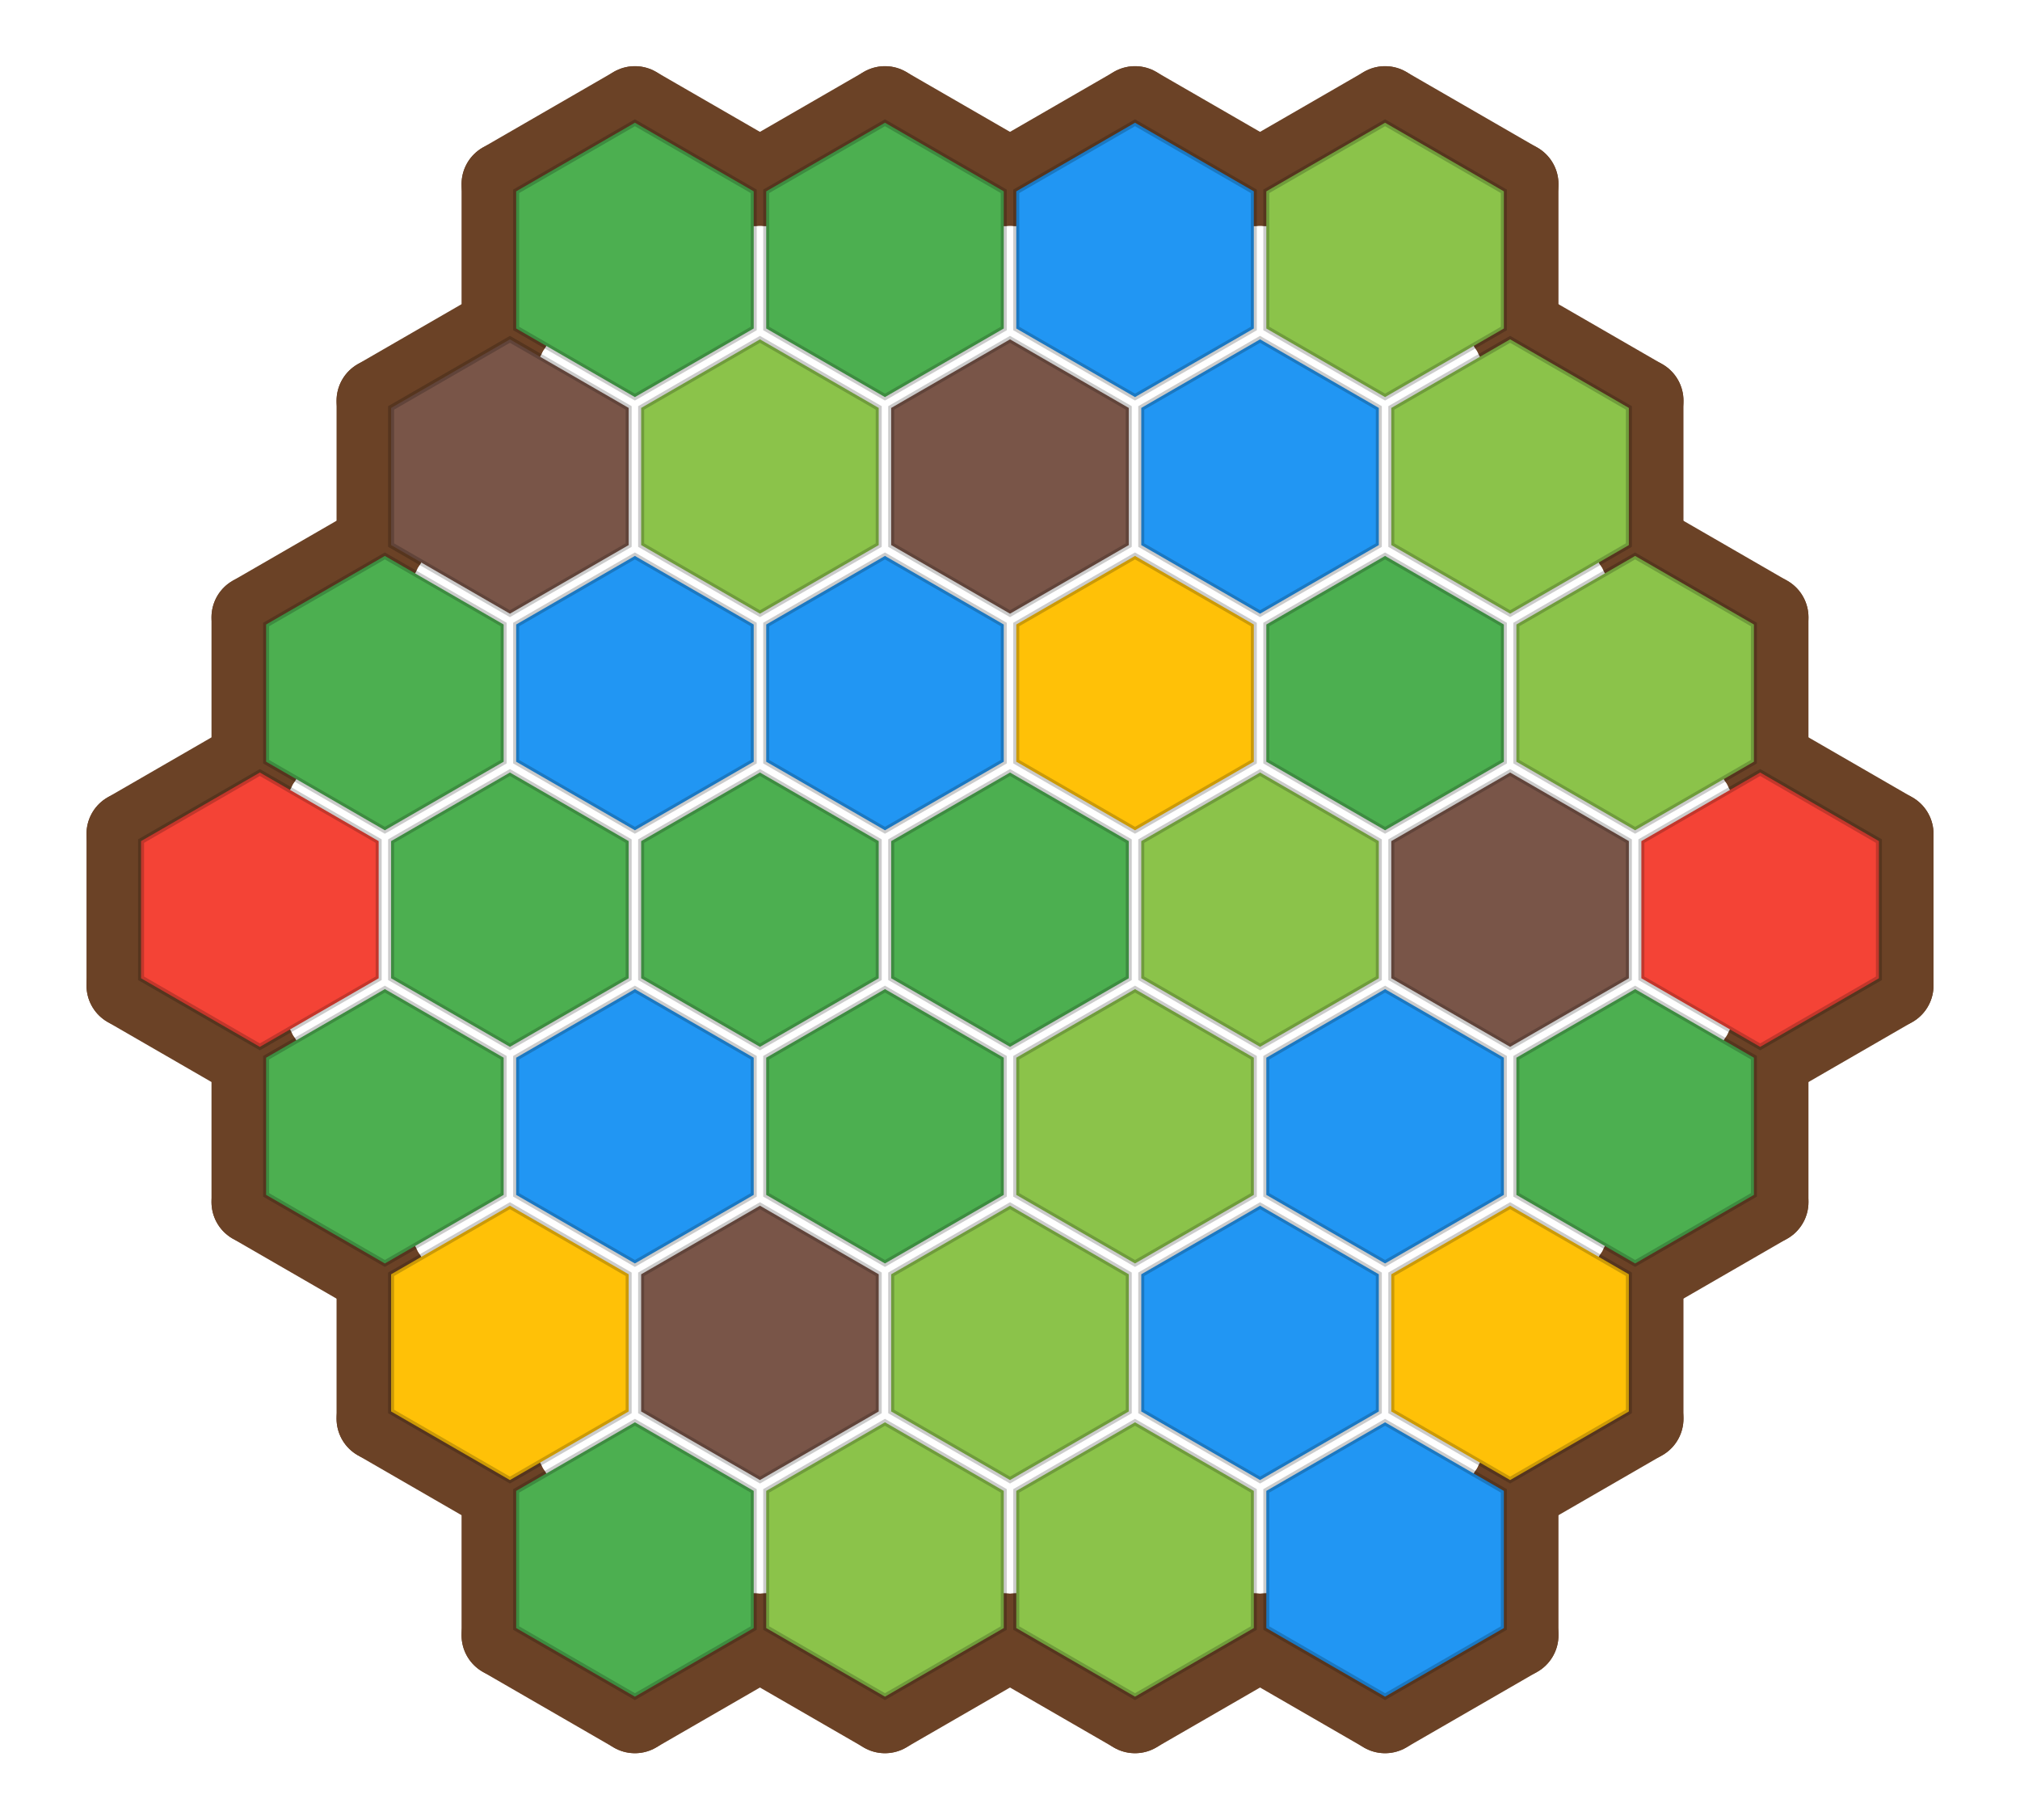
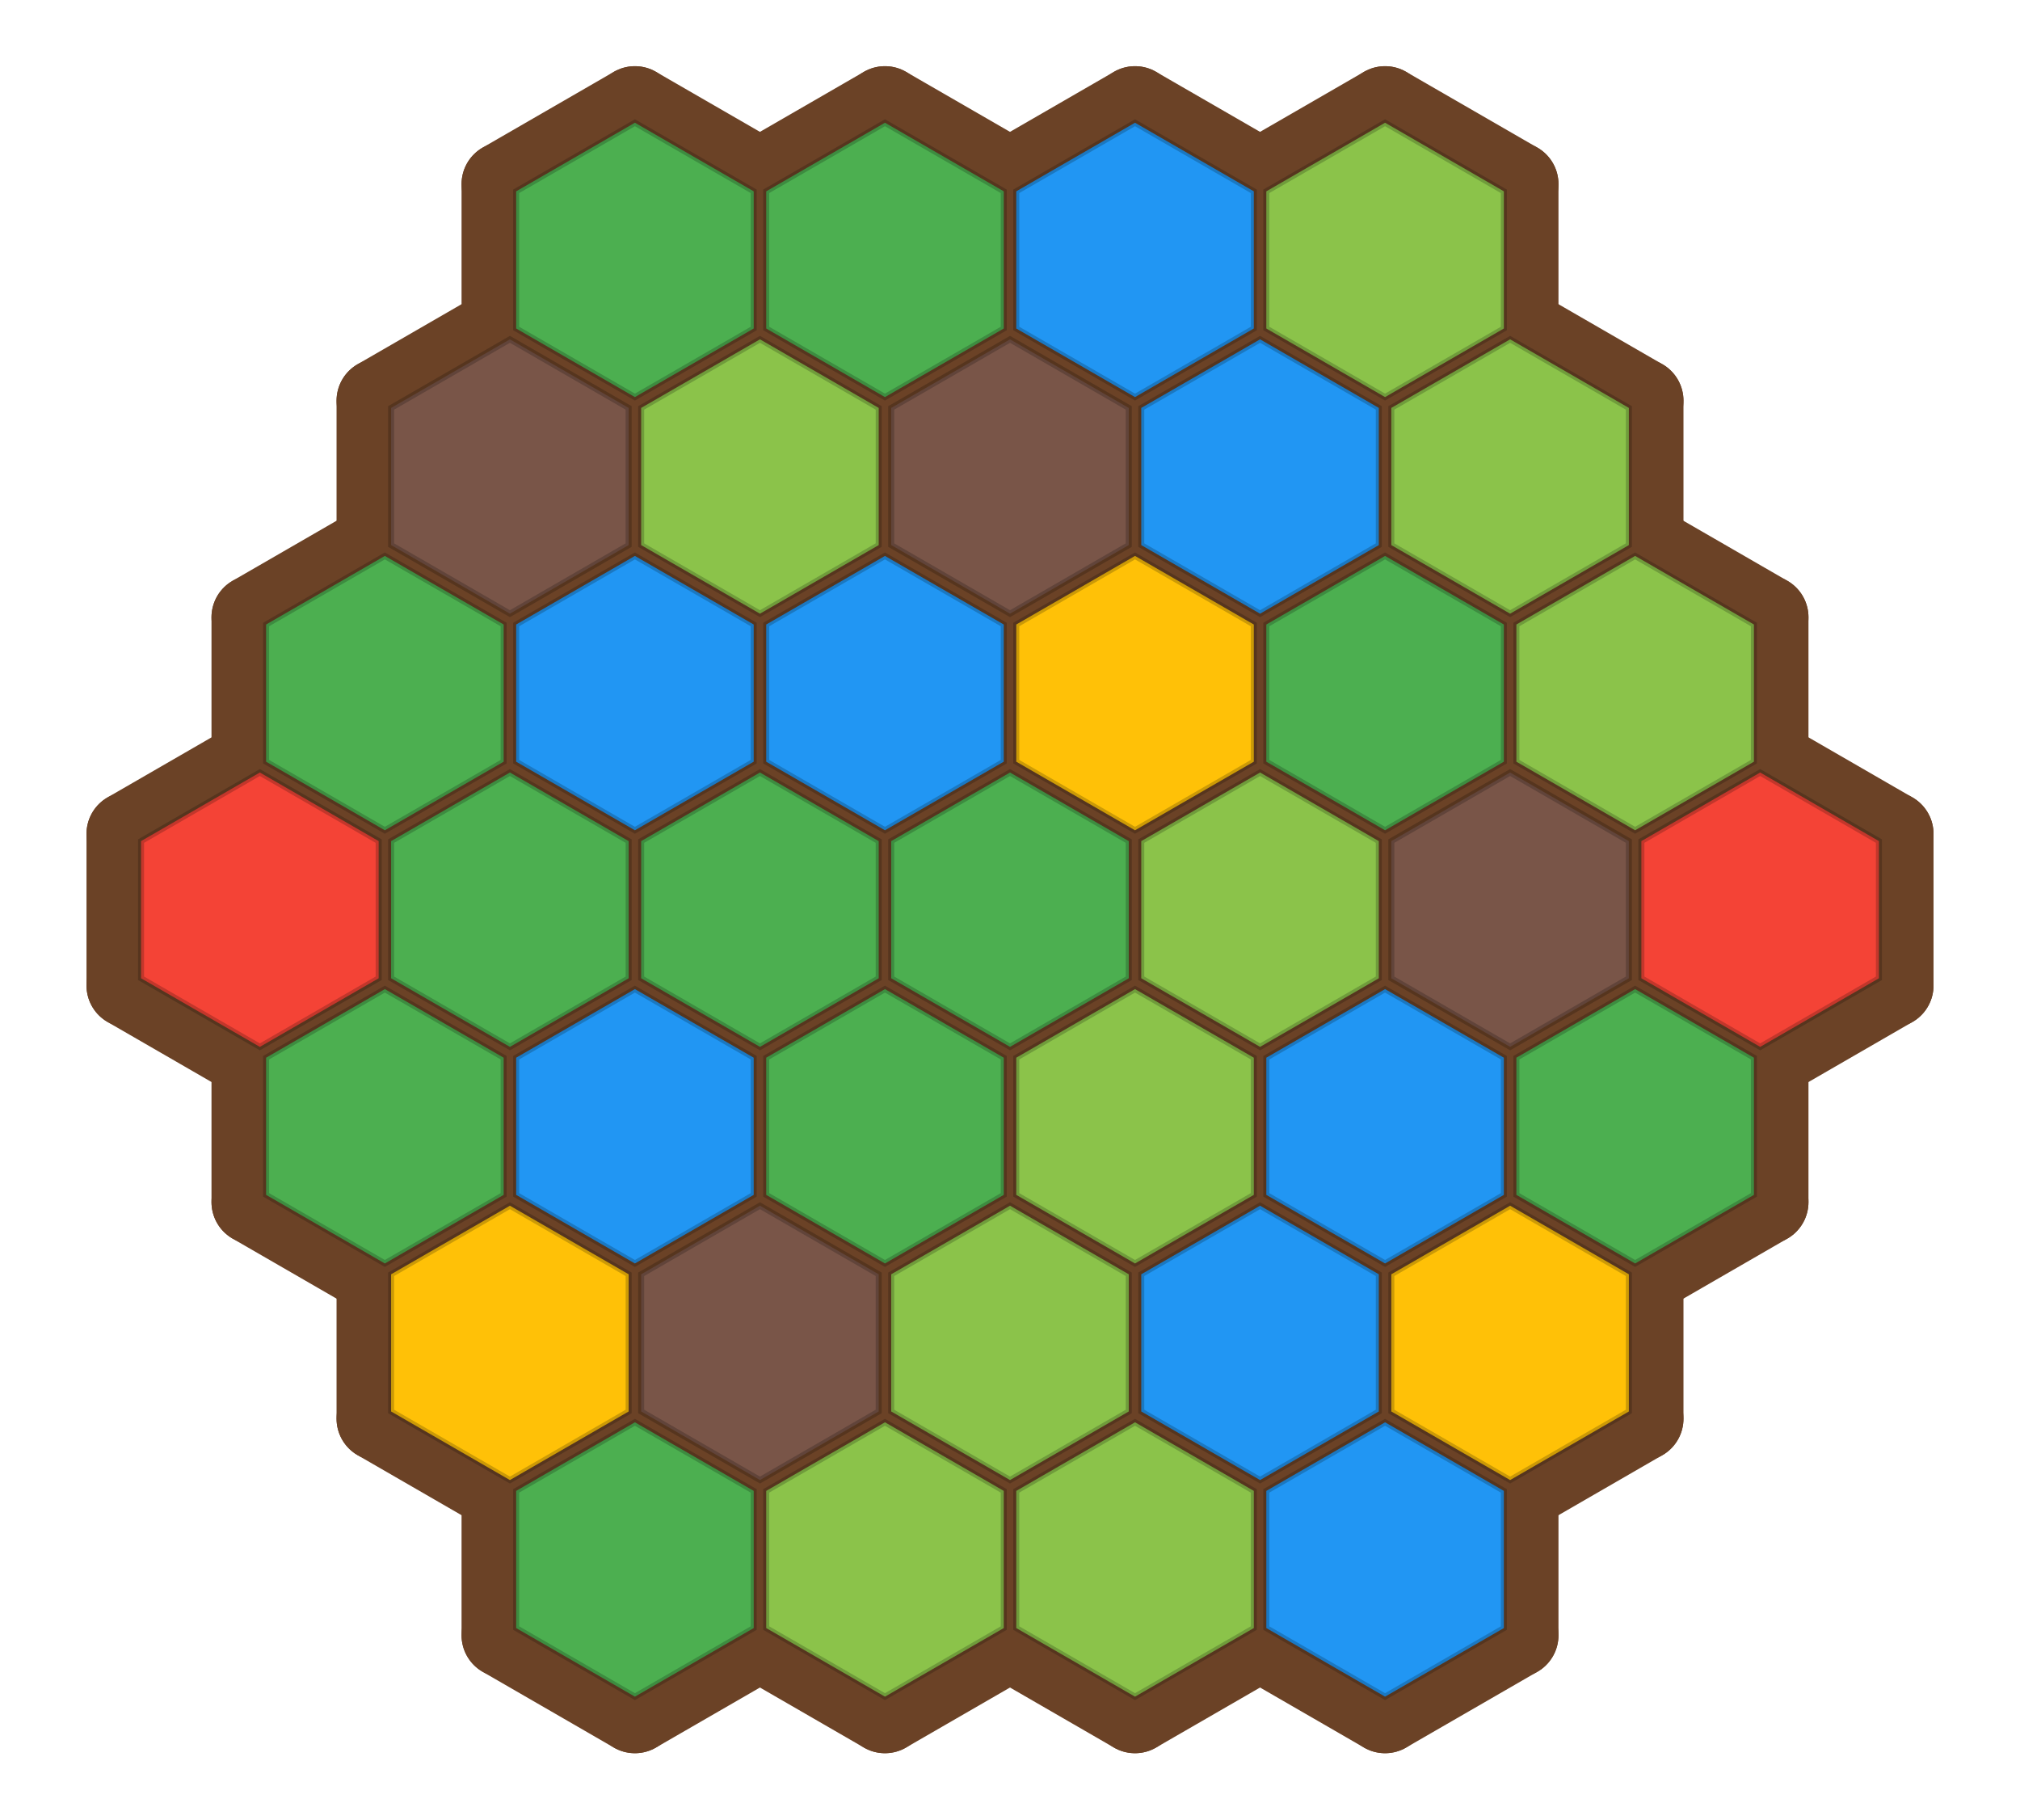
<svg xmlns="http://www.w3.org/2000/svg" viewBox="0 0 335.815 302.4" width="335.815" height="302.4">
+   <g fill="#6b4226">
+     <polygon points="190.36,138.24 190.36,164.16 167.91,177.12 145.46,164.16 145.46,138.24 167.91,125.28" />
+     <polygon points="211.14,174.24 211.14,200.16 188.69,213.12 166.24,200.16 166.24,174.24 188.69,161.28" />
+     <polygon points="231.92,138.24 231.92,164.16 209.48,177.12 187.03,164.16 187.03,138.24 209.48,125.28" />
+     <polygon points="211.14,102.24 211.14,128.16 188.69,141.12 166.24,128.16 166.24,102.24 188.69,89.28" />
+     <polygon points="169.57,102.24 169.57,128.16 147.12,141.12 124.68,128.16 124.68,102.24 147.12,89.28" />
+     <polygon points="148.79,138.24 148.79,164.16 126.34,177.12 103.89,164.16 103.89,138.24 126.34,125.28" />
+     <polygon points="169.57,174.24 169.57,200.16 147.12,213.12 124.68,200.16 124.68,174.24 147.12,161.28" />
+     <polygon points="190.36,210.24 190.36,236.16 167.91,249.12 145.46,236.16 145.46,210.24 167.91,197.28" />
+     <polygon points="231.92,210.24 231.92,236.16 209.48,249.12 187.03,236.16 187.03,210.24 209.48,197.28" />
+     <polygon points="252.71,174.24 252.71,200.16 230.26,213.12 207.81,200.16 207.81,174.24 230.26,161.28" />
+     <polygon points="273.49,138.24 273.49,164.16 251.05,177.12 228.60,164.16 228.60,138.24 251.05,125.28" />
+     <polygon points="252.71,102.24 252.71,128.16 230.26,141.12 207.81,128.16 207.81,102.24 230.26,89.28" />
+     <polygon points="231.92,66.24 231.92,92.16 209.48,105.12 187.03,92.16 187.03,66.24 209.48,53.28" />
+     <polygon points="190.36,66.24 190.36,92.16 167.91,105.12 145.46,92.16 145.46,66.24 167.91,53.28" />
+     <polygon points="148.79,66.24 148.79,92.16 126.34,105.12 103.89,92.16 103.89,66.24 126.34,53.28" />
+     <polygon points="128.00,102.24 128.00,128.16 105.55,141.12 83.11,128.16 83.11,102.24 105.55,89.28" />
+     <polygon points="107.22,138.24 107.22,164.16 84.77,177.12 62.32,164.16 62.32,138.24 84.77,125.28" />
+     <polygon points="128.00,174.24 128.00,200.16 105.55,213.12 83.11,200.16 83.11,174.24 105.55,161.28" />
+     <polygon points="148.79,210.24 148.79,236.16 126.34,249.12 103.89,236.16 103.89,210.24 126.34,197.28" />
+     <polygon points="211.14,246.24 211.14,272.16 188.69,285.12 166.24,272.16 166.24,246.24 188.69,233.28" />
+     <polygon points="252.71,246.24 252.71,272.16 230.26,285.12 207.81,272.16 207.81,246.24 230.26,233.28" />
+     <polygon points="273.49,210.24 273.49,236.16 251.05,249.12 228.60,236.16 228.60,210.24 251.05,197.28" />
+     <polygon points="294.28,174.24 294.28,200.16 271.83,213.12 249.38,200.16 249.38,174.24 271.83,161.28" />
+     <polygon points="315.06,138.24 315.06,164.16 292.62,177.12 270.17,164.16 270.17,138.24 292.62,125.28" />
+     <polygon points="294.28,102.24 294.28,128.16 271.83,141.12 249.38,128.16 249.38,102.24 271.83,89.28" />
+     <polygon points="273.49,66.24 273.49,92.16 251.05,105.12 228.60,92.16 228.60,66.24 251.05,53.28" />
+     <polygon points="252.71,30.24 252.71,56.16 230.26,69.12 207.81,56.16 207.81,30.24 230.26,17.28" />
+     <polygon points="211.14,30.24 211.14,56.16 188.69,69.12 166.24,56.16 166.24,30.24 188.69,17.28" />
+     <polygon points="169.57,30.24 169.57,56.16 147.12,69.12 124.68,56.16 124.68,30.24 147.12,17.28" />
+     <polygon points="128.00,30.24 128.00,56.16 105.55,69.12 83.11,56.16 83.11,30.24 105.55,17.28" />
+     <polygon points="107.22,66.24 107.22,92.16 84.77,105.12 62.32,92.16 62.32,66.24 84.77,53.28" />
+     <polygon points="86.43,102.24 86.43,128.16 63.98,141.12 41.54,128.16 41.54,102.24 63.98,89.28" />
+     <polygon points="65.65,138.24 65.65,164.16 43.20,177.12 20.75,164.16 20.75,138.24 43.20,125.28" />
+     <polygon points="86.43,174.24 86.43,200.16 63.98,213.12 41.54,200.16 41.54,174.24 63.98,161.28" />
+     <polygon points="107.22,210.24 107.22,236.16 84.77,249.12 62.32,236.16 62.32,210.24 84.77,197.28" />
+     <polygon points="128.00,246.24 128.00,272.16 105.55,285.12 83.11,272.16 83.11,246.24 105.55,233.28" />
+     <polygon points="169.57,246.24 169.57,272.16 147.12,285.12 124.68,272.16 124.68,246.24 147.12,233.28" />
+   </g>
  <g fill="none" stroke="#6b4226" stroke-width="14" stroke-linecap="round" stroke-linejoin="round">
    <line x1="210.52" y1="271.80" x2="188.69" y2="284.40" />
    <line x1="188.69" y1="284.40" x2="166.87" y2="271.80" />
    <line x1="252.09" y1="246.60" x2="252.09" y2="271.80" />
    <line x1="252.09" y1="271.80" x2="230.26" y2="284.40" />
    <line x1="230.26" y1="284.40" x2="208.44" y2="271.80" />
    <line x1="272.87" y1="210.60" x2="272.87" y2="235.80" />
    <line x1="272.87" y1="235.80" x2="251.05" y2="248.40" />
    <line x1="293.65" y1="174.60" x2="293.65" y2="199.80" />
    <line x1="293.65" y1="199.80" x2="271.83" y2="212.40" />
    <line x1="314.44" y1="138.60" x2="314.44" y2="163.80" />
    <line x1="314.44" y1="163.80" x2="292.62" y2="176.40" />
    <line x1="292.62" y1="126.00" x2="314.44" y2="138.60" />
    <line x1="293.65" y1="102.60" x2="293.65" y2="127.80" />
    <line x1="271.83" y1="90.00" x2="293.65" y2="102.60" />
    <line x1="272.87" y1="66.60" x2="272.87" y2="91.80" />
    <line x1="251.05" y1="54.00" x2="272.87" y2="66.60" />
    <line x1="252.09" y1="30.60" x2="252.09" y2="55.80" />
    <line x1="208.44" y1="30.60" x2="230.26" y2="18.00" />
    <line x1="230.26" y1="18.00" x2="252.09" y2="30.60" />
    <line x1="166.87" y1="30.60" x2="188.69" y2="18.00" />
    <line x1="188.69" y1="18.00" x2="210.52" y2="30.60" />
    <line x1="125.30" y1="30.60" x2="147.12" y2="18.00" />
    <line x1="147.12" y1="18.00" x2="168.95" y2="30.60" />
    <line x1="83.73" y1="55.80" x2="83.73" y2="30.60" />
    <line x1="83.73" y1="30.60" x2="105.55" y2="18.00" />
    <line x1="105.55" y1="18.00" x2="127.38" y2="30.60" />
    <line x1="62.95" y1="91.80" x2="62.95" y2="66.60" />
    <line x1="62.95" y1="66.60" x2="84.77" y2="54.00" />
    <line x1="42.16" y1="127.80" x2="42.16" y2="102.60" />
    <line x1="42.16" y1="102.60" x2="63.98" y2="90.00" />
    <line x1="43.20" y1="176.40" x2="21.38" y2="163.80" />
    <line x1="21.38" y1="163.80" x2="21.38" y2="138.60" />
    <line x1="21.38" y1="138.60" x2="43.20" y2="126.00" />
    <line x1="63.98" y1="212.40" x2="42.16" y2="199.80" />
    <line x1="42.16" y1="199.80" x2="42.16" y2="174.60" />
    <line x1="84.77" y1="248.40" x2="62.95" y2="235.80" />
    <line x1="62.95" y1="235.80" x2="62.95" y2="210.60" />
    <line x1="127.38" y1="271.80" x2="105.55" y2="284.40" />
    <line x1="105.55" y1="284.40" x2="83.73" y2="271.80" />
    <line x1="83.73" y1="271.80" x2="83.73" y2="246.60" />
    <line x1="168.95" y1="271.80" x2="147.12" y2="284.40" />
    <line x1="147.12" y1="284.40" x2="125.30" y2="271.80" />
  </g>
  <polygon points="187.65,139.80 187.65,162.60 167.91,174.00 148.16,162.60 148.16,139.80 167.91,128.40" fill="#4CAF50" stroke="rgba(0,0,0,0.2)" stroke-width="1" data-sq="0,0" class="board-cell" />
  <polygon points="208.44,175.80 208.44,198.60 188.69,210.00 168.95,198.60 168.95,175.80 188.69,164.40" fill="#8BC34A" stroke="rgba(0,0,0,0.2)" stroke-width="1" data-sq="0,1" class="board-cell" />
  <polygon points="229.22,139.80 229.22,162.60 209.48,174.00 189.73,162.60 189.73,139.80 209.48,128.40" fill="#8BC34A" stroke="rgba(0,0,0,0.2)" stroke-width="1" data-sq="1,0" class="board-cell" />
  <polygon points="208.44,103.80 208.44,126.60 188.69,138.00 168.95,126.60 168.95,103.80 188.69,92.40" fill="#FFC107" stroke="rgba(0,0,0,0.2)" stroke-width="1" data-sq="1,-1" class="board-cell" />
  <polygon points="166.87,103.80 166.87,126.60 147.12,138.00 127.38,126.60 127.38,103.80 147.12,92.40" fill="#2196F3" stroke="rgba(0,0,0,0.2)" stroke-width="1" data-sq="0,-1" class="board-cell" />
  <polygon points="146.08,139.80 146.08,162.60 126.34,174.00 106.59,162.60 106.59,139.80 126.34,128.40" fill="#4CAF50" stroke="rgba(0,0,0,0.2)" stroke-width="1" data-sq="-1,0" class="board-cell" />
  <polygon points="166.87,175.80 166.87,198.60 147.12,210.00 127.38,198.60 127.38,175.80 147.12,164.40" fill="#4CAF50" stroke="rgba(0,0,0,0.2)" stroke-width="1" data-sq="-1,1" class="board-cell" />
  <polygon points="187.65,211.80 187.65,234.60 167.91,246.00 148.16,234.60 148.16,211.80 167.91,200.40" fill="#8BC34A" stroke="rgba(0,0,0,0.2)" stroke-width="1" data-sq="-1,2" class="board-cell" />
  <polygon points="229.22,211.80 229.22,234.60 209.48,246.00 189.73,234.60 189.73,211.80 209.48,200.40" fill="#2196F3" stroke="rgba(0,0,0,0.2)" stroke-width="1" data-sq="0,2" class="board-cell" />
  <polygon points="250.01,175.80 250.01,198.60 230.26,210.00 210.52,198.60 210.52,175.80 230.26,164.40" fill="#2196F3" stroke="rgba(0,0,0,0.2)" stroke-width="1" data-sq="1,1" class="board-cell" />
  <polygon points="270.79,139.80 270.79,162.60 251.05,174.00 231.30,162.60 231.30,139.80 251.05,128.40" fill="#795548" stroke="rgba(0,0,0,0.2)" stroke-width="1" data-sq="2,0" class="board-cell" />
  <polygon points="250.01,103.80 250.01,126.60 230.26,138.00 210.52,126.60 210.52,103.80 230.26,92.40" fill="#4CAF50" stroke="rgba(0,0,0,0.2)" stroke-width="1" data-sq="2,-1" class="board-cell" />
  <polygon points="229.22,67.80 229.22,90.60 209.48,102.00 189.73,90.60 189.73,67.80 209.48,56.40" fill="#2196F3" stroke="rgba(0,0,0,0.2)" stroke-width="1" data-sq="2,-2" class="board-cell" />
  <polygon points="187.65,67.80 187.65,90.60 167.91,102.00 148.16,90.60 148.16,67.80 167.91,56.40" fill="#795548" stroke="rgba(0,0,0,0.2)" stroke-width="1" data-sq="1,-2" class="board-cell" />
  <polygon points="146.08,67.80 146.08,90.60 126.34,102.00 106.59,90.60 106.59,67.80 126.34,56.40" fill="#8BC34A" stroke="rgba(0,0,0,0.2)" stroke-width="1" data-sq="0,-2" class="board-cell" />
  <polygon points="125.30,103.80 125.30,126.60 105.55,138.00 85.81,126.60 85.81,103.80 105.55,92.40" fill="#2196F3" stroke="rgba(0,0,0,0.2)" stroke-width="1" data-sq="-1,-1" class="board-cell" />
  <polygon points="104.51,139.80 104.51,162.60 84.77,174.00 65.02,162.60 65.02,139.80 84.77,128.40" fill="#4CAF50" stroke="rgba(0,0,0,0.2)" stroke-width="1" data-sq="-2,0" class="board-cell" />
  <polygon points="125.30,175.80 125.30,198.60 105.55,210.00 85.81,198.60 85.81,175.80 105.55,164.40" fill="#2196F3" stroke="rgba(0,0,0,0.2)" stroke-width="1" data-sq="-2,1" class="board-cell" />
  <polygon points="146.08,211.80 146.08,234.60 126.34,246.00 106.59,234.60 106.59,211.80 126.34,200.40" fill="#795548" stroke="rgba(0,0,0,0.2)" stroke-width="1" data-sq="-2,2" class="board-cell" />
  <polygon points="208.44,247.80 208.44,270.60 188.69,282.00 168.95,270.60 168.95,247.80 188.69,236.40" fill="#8BC34A" stroke="rgba(0,0,0,0.2)" stroke-width="1" data-sq="-1,3" class="board-cell" />
  <polygon points="250.01,247.80 250.01,270.60 230.26,282.00 210.52,270.60 210.52,247.80 230.26,236.40" fill="#2196F3" stroke="rgba(0,0,0,0.2)" stroke-width="1" data-sq="0,3" class="board-cell" />
  <polygon points="270.79,211.80 270.79,234.60 251.05,246.00 231.30,234.60 231.30,211.80 251.05,200.40" fill="#FFC107" stroke="rgba(0,0,0,0.2)" stroke-width="1" data-sq="1,2" class="board-cell" />
  <polygon points="291.58,175.80 291.58,198.60 271.83,210.00 252.09,198.60 252.09,175.80 271.83,164.40" fill="#4CAF50" stroke="rgba(0,0,0,0.2)" stroke-width="1" data-sq="2,1" class="board-cell" />
  <polygon points="312.36,139.80 312.36,162.60 292.62,174.00 272.87,162.60 272.87,139.80 292.62,128.40" fill="#F44336" stroke="rgba(0,0,0,0.2)" stroke-width="1" data-sq="3,0" class="board-cell" />
  <polygon points="291.58,103.80 291.58,126.60 271.83,138.00 252.09,126.60 252.09,103.80 271.83,92.40" fill="#8BC34A" stroke="rgba(0,0,0,0.2)" stroke-width="1" data-sq="3,-1" class="board-cell" />
  <polygon points="270.79,67.80 270.79,90.60 251.05,102.00 231.30,90.60 231.30,67.80 251.05,56.40" fill="#8BC34A" stroke="rgba(0,0,0,0.2)" stroke-width="1" data-sq="3,-2" class="board-cell" />
  <polygon points="250.01,31.80 250.01,54.60 230.26,66.00 210.52,54.60 210.52,31.80 230.26,20.40" fill="#8BC34A" stroke="rgba(0,0,0,0.2)" stroke-width="1" data-sq="3,-3" class="board-cell" />
  <polygon points="208.44,31.80 208.44,54.60 188.69,66.00 168.95,54.60 168.95,31.80 188.69,20.40" fill="#2196F3" stroke="rgba(0,0,0,0.2)" stroke-width="1" data-sq="2,-3" class="board-cell" />
  <polygon points="166.87,31.80 166.87,54.60 147.12,66.00 127.38,54.60 127.38,31.80 147.12,20.40" fill="#4CAF50" stroke="rgba(0,0,0,0.2)" stroke-width="1" data-sq="1,-3" class="board-cell" />
  <polygon points="125.30,31.80 125.30,54.60 105.55,66.00 85.81,54.60 85.81,31.80 105.55,20.40" fill="#4CAF50" stroke="rgba(0,0,0,0.2)" stroke-width="1" data-sq="0,-3" class="board-cell" />
  <polygon points="104.51,67.80 104.51,90.60 84.77,102.00 65.02,90.60 65.02,67.80 84.77,56.40" fill="#795548" stroke="rgba(0,0,0,0.2)" stroke-width="1" data-sq="-1,-2" class="board-cell" />
  <polygon points="83.73,103.80 83.73,126.60 63.98,138.00 44.24,126.60 44.24,103.80 63.98,92.40" fill="#4CAF50" stroke="rgba(0,0,0,0.2)" stroke-width="1" data-sq="-2,-1" class="board-cell" />
  <polygon points="62.95,139.80 62.95,162.60 43.20,174.00 23.45,162.60 23.45,139.80 43.20,128.40" fill="#F44336" stroke="rgba(0,0,0,0.2)" stroke-width="1" data-sq="-3,0" class="board-cell" />
  <polygon points="83.73,175.80 83.73,198.60 63.98,210.00 44.24,198.60 44.24,175.80 63.98,164.40" fill="#4CAF50" stroke="rgba(0,0,0,0.2)" stroke-width="1" data-sq="-3,1" class="board-cell" />
  <polygon points="104.51,211.80 104.51,234.60 84.77,246.00 65.02,234.60 65.02,211.80 84.77,200.40" fill="#FFC107" stroke="rgba(0,0,0,0.2)" stroke-width="1" data-sq="-3,2" class="board-cell" />
  <polygon points="125.30,247.80 125.30,270.60 105.55,282.00 85.81,270.60 85.81,247.80 105.55,236.40" fill="#4CAF50" stroke="rgba(0,0,0,0.2)" stroke-width="1" data-sq="-3,3" class="board-cell" />
  <polygon points="166.87,247.80 166.87,270.60 147.12,282.00 127.38,270.60 127.38,247.80 147.12,236.40" fill="#8BC34A" stroke="rgba(0,0,0,0.2)" stroke-width="1" data-sq="-2,3" class="board-cell" />
</svg>
